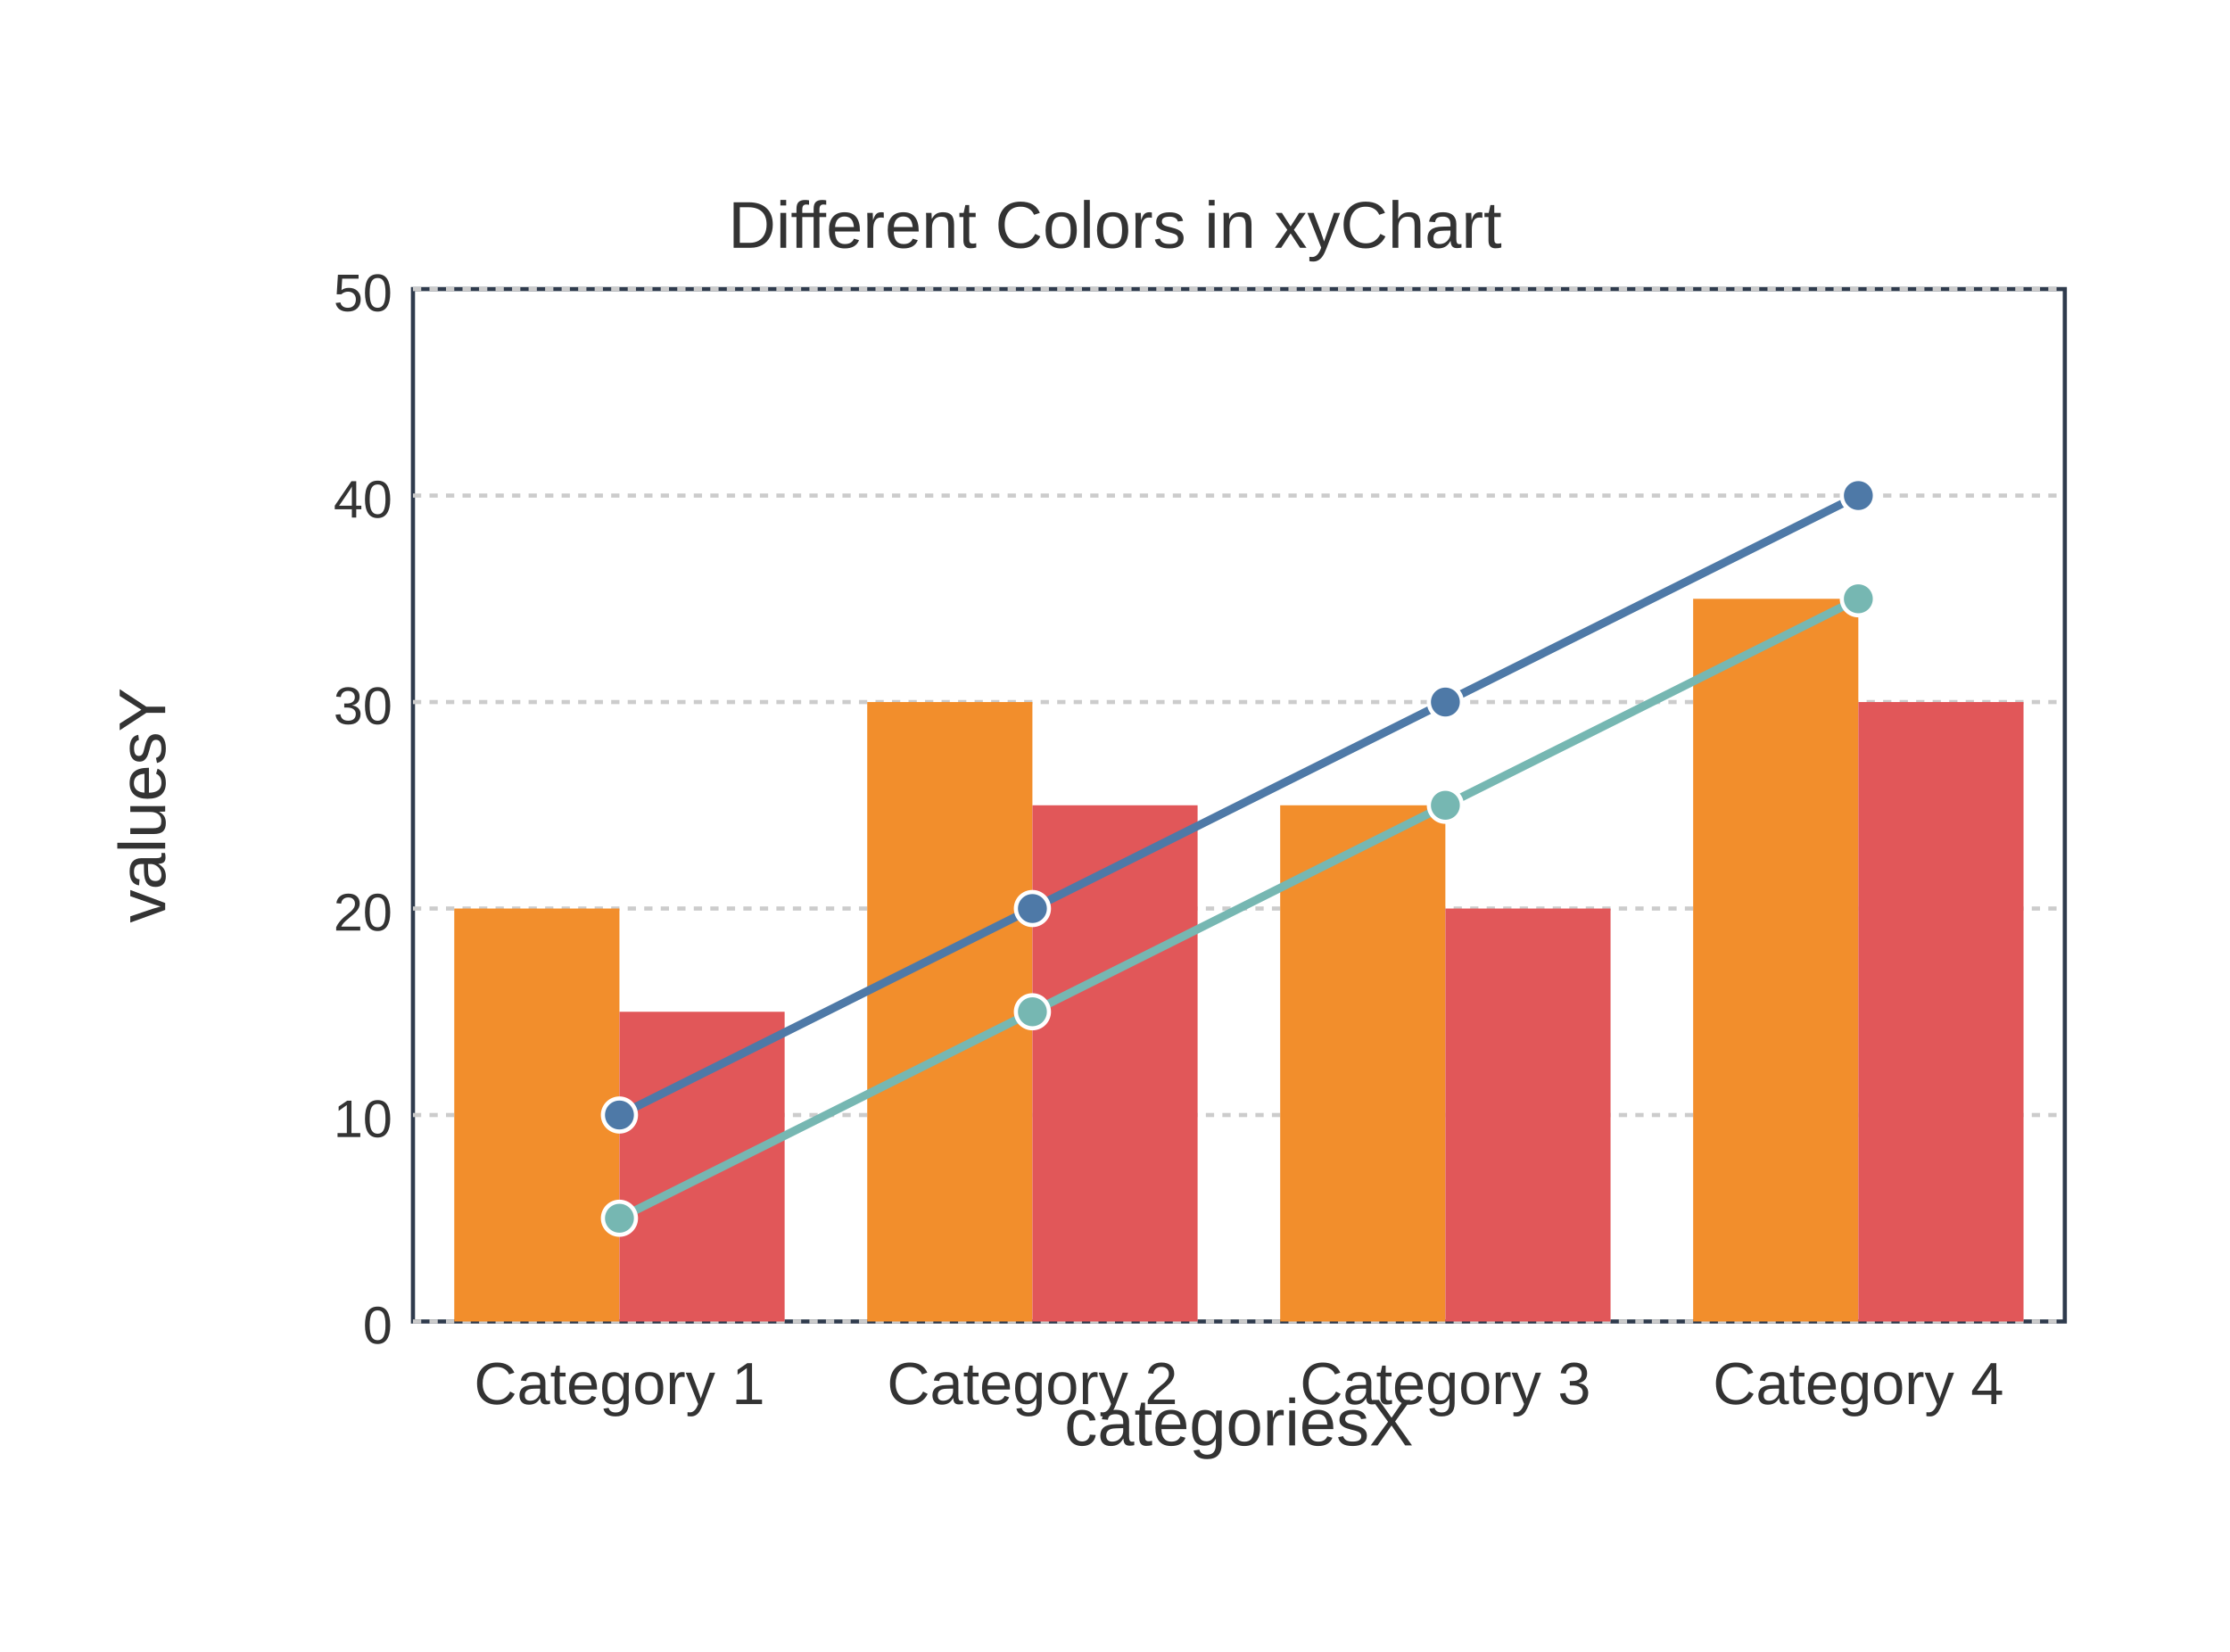
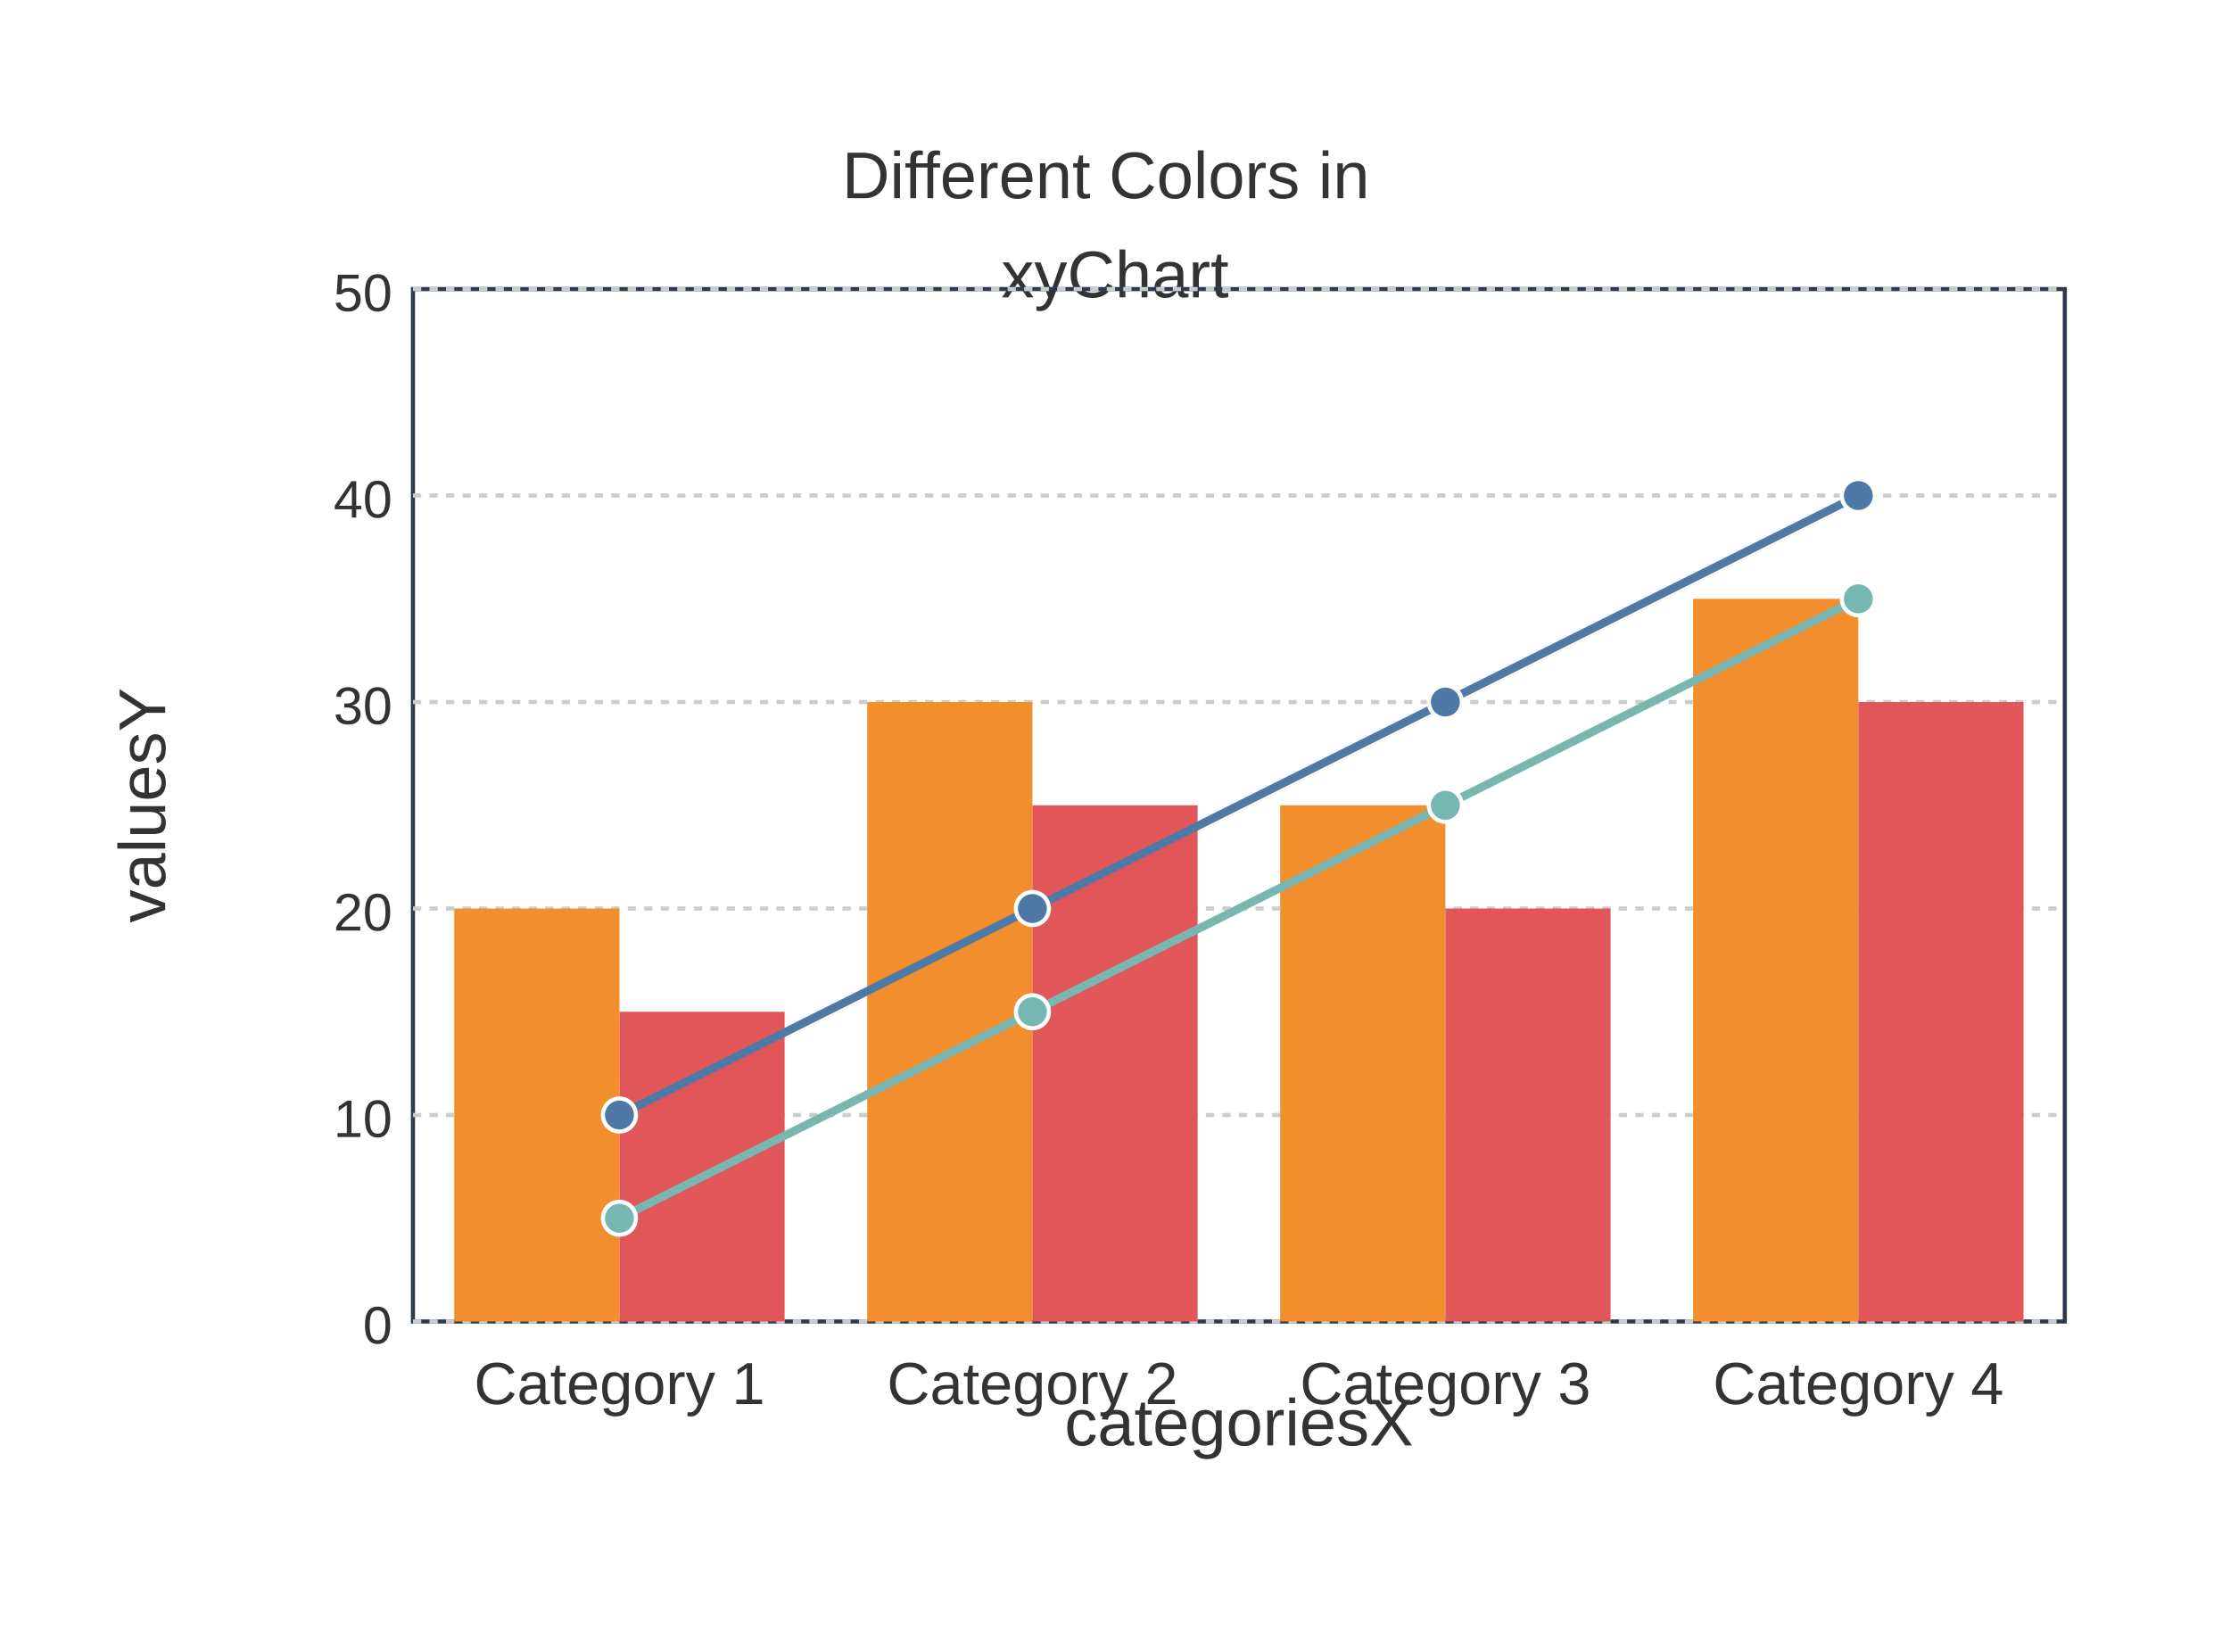
<svg xmlns="http://www.w3.org/2000/svg" width="540" height="400" viewBox="0 0 540 400">
  <rect x="0" y="0" width="540" height="400" fill="#FFFFFF" />
  <defs>
    <marker id="arrow-0" viewBox="0 0 10 10" refX="5" refY="5" markerUnits="userSpaceOnUse" markerWidth="8" markerHeight="8" orient="auto">
      <path d="M 0 0 L 10 5 L 0 10 z" fill="#2F3B4D" stroke="#2F3B4D" stroke-width="1" stroke-dasharray="1,0" />
    </marker>
    <marker id="arrow-start-0" viewBox="0 0 10 10" refX="4.5" refY="5" markerUnits="userSpaceOnUse" markerWidth="8" markerHeight="8" orient="auto">
      <path d="M 0 5 L 10 10 L 10 0 z" fill="#2F3B4D" stroke="#2F3B4D" stroke-width="1" stroke-dasharray="1,0" />
    </marker>
  </defs>
  <rect x="0" y="0" width="540.00" height="400.00" fill="#FFFFFF" />
-   <text x="270.00" y="60.00" text-anchor="middle" font-family="trebuchet ms,verdana,arial,sans-serif" font-size="16" fill="#333333">
-     <tspan x="270.00" dy="0.00">Different Colors in xyChart</tspan>
+   <text x="270.00" y="48.00" text-anchor="middle" font-family="trebuchet ms,verdana,arial,sans-serif" font-size="16" fill="#333333">
+     <tspan x="270.00" dy="0.00">Different Colors in</tspan>
+     <tspan x="270.00" dy="24.00">xyChart</tspan>
  </text>
  <rect x="100.00" y="70.00" width="400.00" height="250.00" fill="none" stroke="#2F3B4D" stroke-width="1" />
  <line x1="100.00" y1="320.00" x2="500.00" y2="320.00" stroke="#ccc" stroke-width="1" stroke-dasharray="2,2" />
  <text x="95.00" y="325.33" text-anchor="end" font-family="trebuchet ms,verdana,arial,sans-serif" font-size="12.8" fill="#333333">0</text>
  <line x1="100.00" y1="270.00" x2="500.00" y2="270.00" stroke="#ccc" stroke-width="1" stroke-dasharray="2,2" />
  <text x="95.00" y="275.33" text-anchor="end" font-family="trebuchet ms,verdana,arial,sans-serif" font-size="12.8" fill="#333333">10</text>
  <line x1="100.00" y1="220.00" x2="500.00" y2="220.00" stroke="#ccc" stroke-width="1" stroke-dasharray="2,2" />
  <text x="95.00" y="225.33" text-anchor="end" font-family="trebuchet ms,verdana,arial,sans-serif" font-size="12.8" fill="#333333">20</text>
  <line x1="100.00" y1="170.00" x2="500.00" y2="170.00" stroke="#ccc" stroke-width="1" stroke-dasharray="2,2" />
  <text x="95.00" y="175.33" text-anchor="end" font-family="trebuchet ms,verdana,arial,sans-serif" font-size="12.8" fill="#333333">30</text>
  <line x1="100.00" y1="120.00" x2="500.00" y2="120.00" stroke="#ccc" stroke-width="1" stroke-dasharray="2,2" />
  <text x="95.00" y="125.33" text-anchor="end" font-family="trebuchet ms,verdana,arial,sans-serif" font-size="12.8" fill="#333333">40</text>
  <line x1="100.00" y1="70.00" x2="500.00" y2="70.00" stroke="#ccc" stroke-width="1" stroke-dasharray="2,2" />
  <text x="95.00" y="75.33" text-anchor="end" font-family="trebuchet ms,verdana,arial,sans-serif" font-size="12.8" fill="#333333">50</text>
  <text x="150.00" y="340.00" text-anchor="middle" font-family="trebuchet ms,verdana,arial,sans-serif" font-size="14.4" fill="#333333">Category 1</text>
  <text x="250.00" y="340.00" text-anchor="middle" font-family="trebuchet ms,verdana,arial,sans-serif" font-size="14.4" fill="#333333">Category 2</text>
  <text x="350.00" y="340.00" text-anchor="middle" font-family="trebuchet ms,verdana,arial,sans-serif" font-size="14.4" fill="#333333">Category 3</text>
  <text x="450.00" y="340.00" text-anchor="middle" font-family="trebuchet ms,verdana,arial,sans-serif" font-size="14.4" fill="#333333">Category 4</text>
  <text x="40.00" y="195.00" text-anchor="middle" font-family="trebuchet ms,verdana,arial,sans-serif" font-size="16.0" fill="#333333" transform="rotate(-90, 40.00, 195.00)">valuesY</text>
  <text x="300.00" y="350.00" text-anchor="middle" font-family="trebuchet ms,verdana,arial,sans-serif" font-size="16.0" fill="#333333">categoriesX</text>
  <rect x="110.00" y="220.00" width="40.00" height="100.00" fill="#f28e2c" stroke="none" />
  <rect x="210.00" y="170.00" width="40.00" height="150.00" fill="#f28e2c" stroke="none" />
  <rect x="310.00" y="195.00" width="40.00" height="125.00" fill="#f28e2c" stroke="none" />
  <rect x="410.00" y="145.00" width="40.00" height="175.00" fill="#f28e2c" stroke="none" />
  <rect x="150.00" y="245.00" width="40.00" height="75.00" fill="#e15759" stroke="none" />
  <rect x="250.00" y="195.00" width="40.00" height="125.00" fill="#e15759" stroke="none" />
  <rect x="350.00" y="220.00" width="40.00" height="100.00" fill="#e15759" stroke="none" />
  <rect x="450.00" y="170.00" width="40.00" height="150.00" fill="#e15759" stroke="none" />
  <path d="M 150.00,270.00 L 250.00,220.00 L 350.00,170.00 L 450.00,120.00" fill="none" stroke="#4e79a7" stroke-width="2" stroke-linecap="round" stroke-linejoin="round" />
  <circle cx="150.00" cy="270.00" r="4" fill="#4e79a7" stroke="white" stroke-width="1" />
  <circle cx="250.00" cy="220.00" r="4" fill="#4e79a7" stroke="white" stroke-width="1" />
  <circle cx="350.00" cy="170.00" r="4" fill="#4e79a7" stroke="white" stroke-width="1" />
  <circle cx="450.00" cy="120.00" r="4" fill="#4e79a7" stroke="white" stroke-width="1" />
  <path d="M 150.00,295.00 L 250.00,245.00 L 350.00,195.00 L 450.00,145.00" fill="none" stroke="#76b7b2" stroke-width="2" stroke-linecap="round" stroke-linejoin="round" />
  <circle cx="150.00" cy="295.00" r="4" fill="#76b7b2" stroke="white" stroke-width="1" />
  <circle cx="250.00" cy="245.00" r="4" fill="#76b7b2" stroke="white" stroke-width="1" />
  <circle cx="350.00" cy="195.00" r="4" fill="#76b7b2" stroke="white" stroke-width="1" />
  <circle cx="450.00" cy="145.00" r="4" fill="#76b7b2" stroke="white" stroke-width="1" />
</svg>
